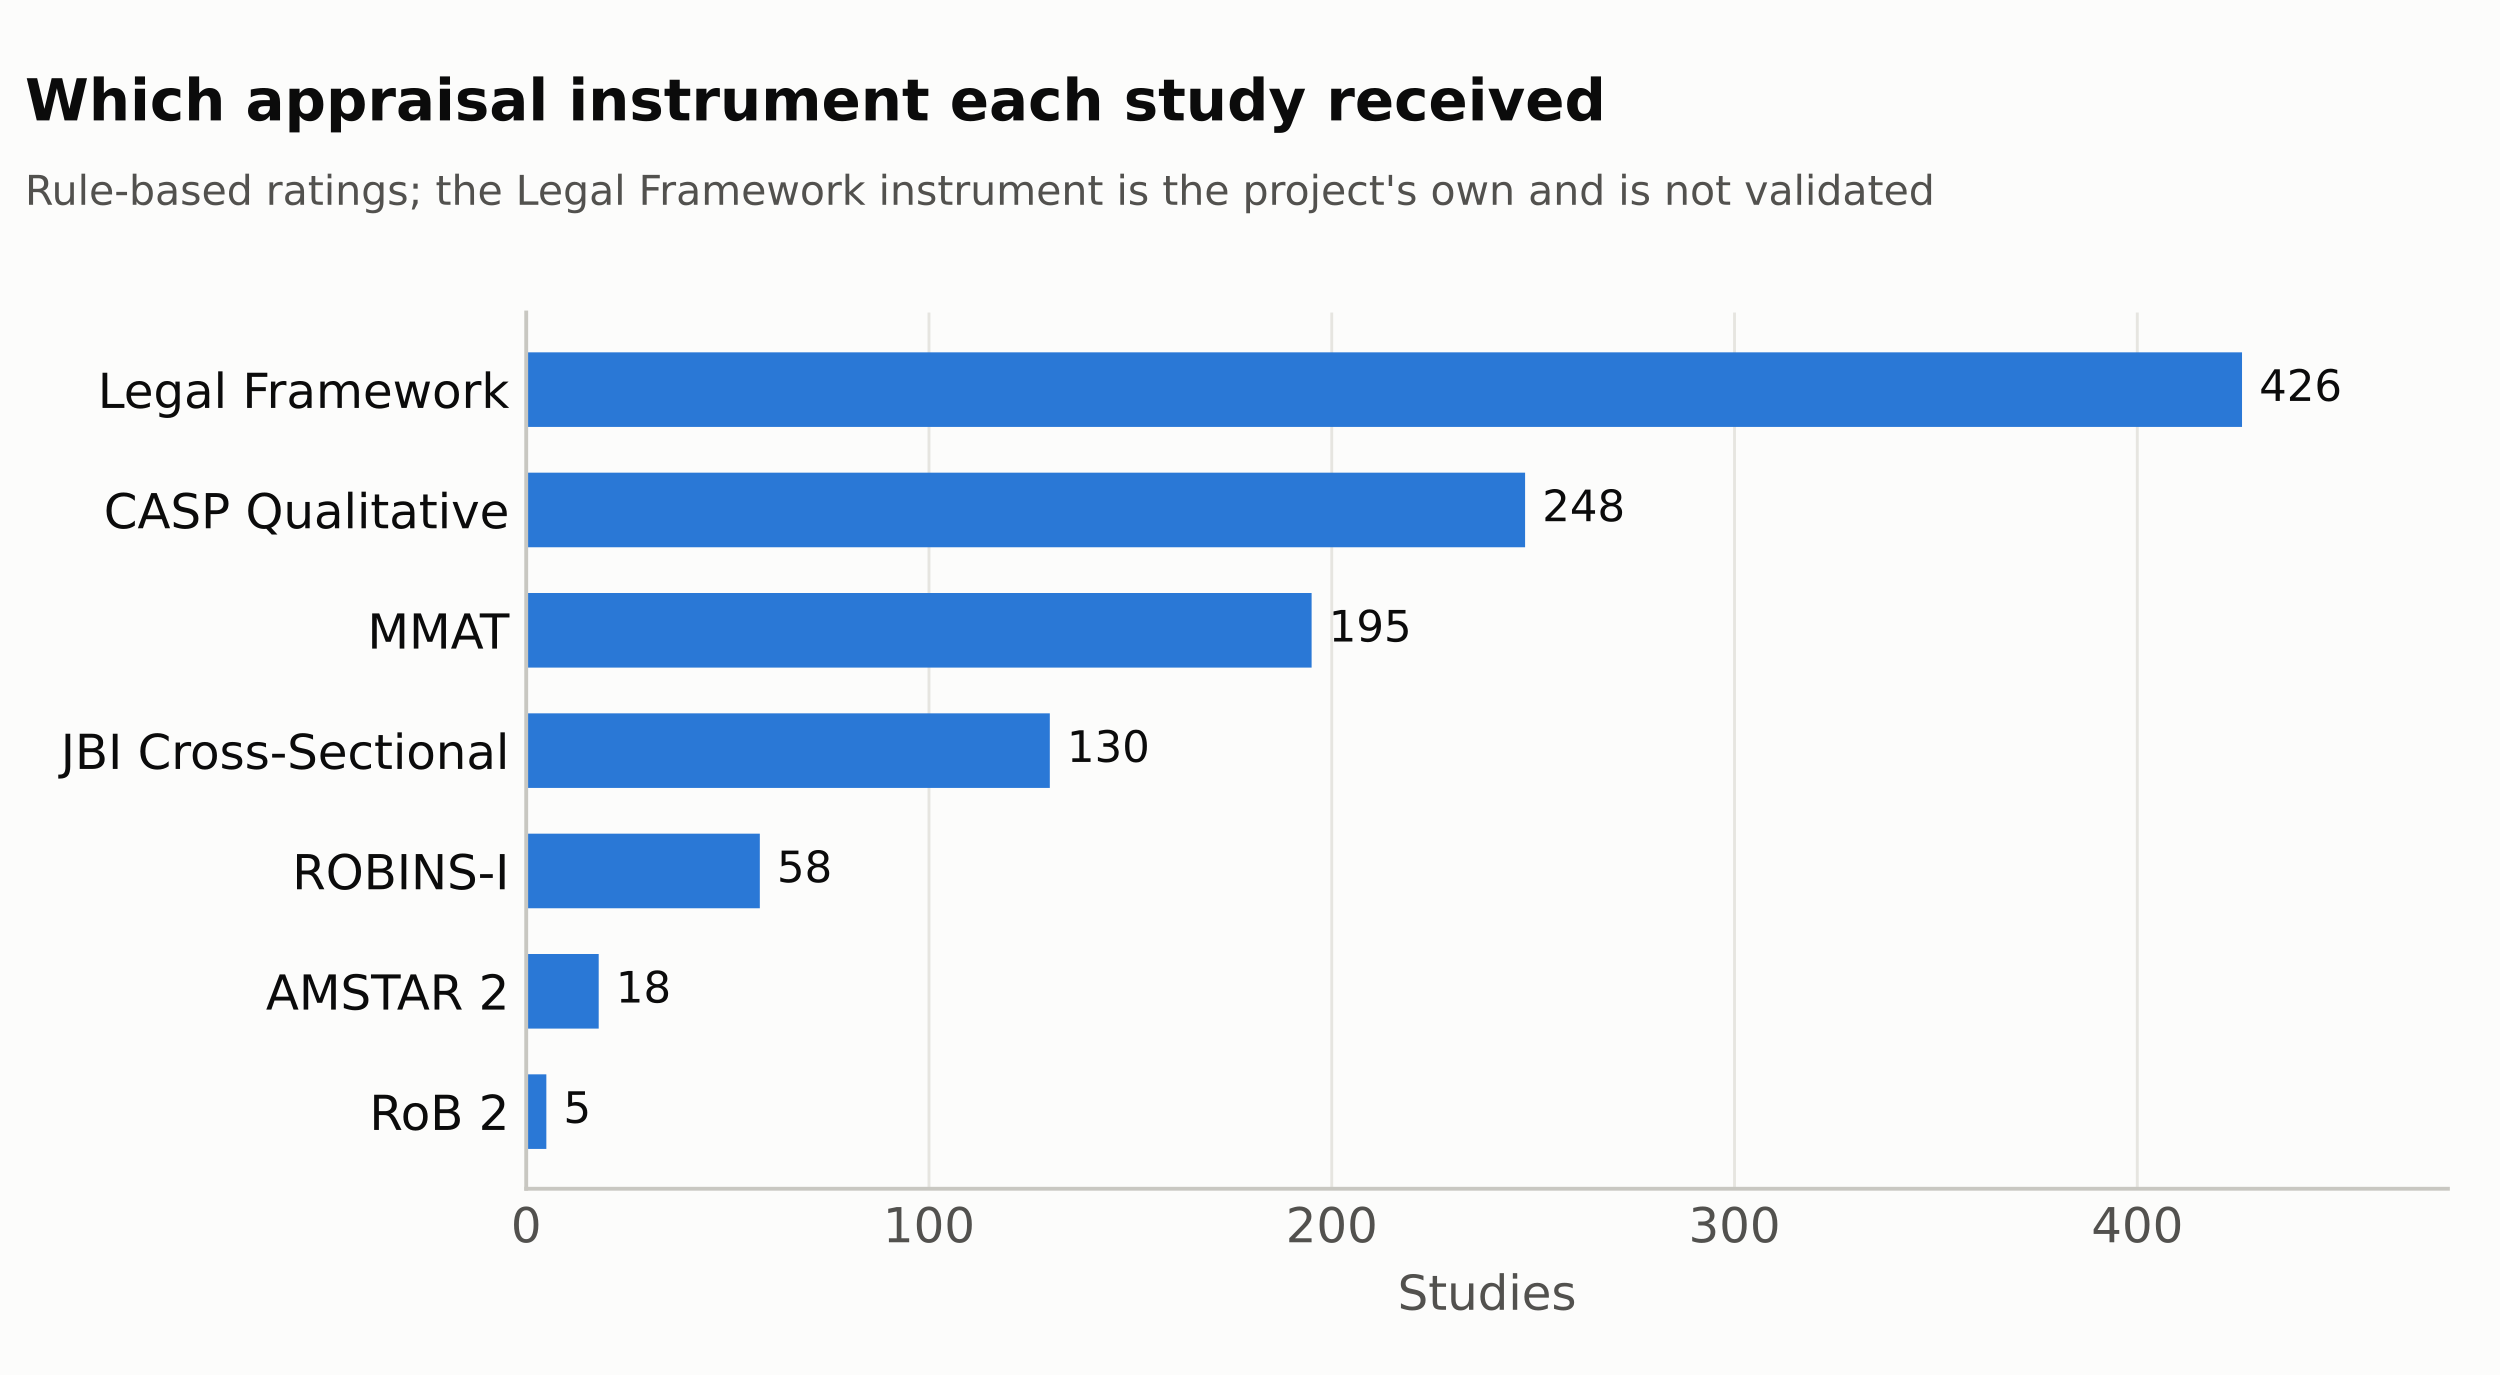
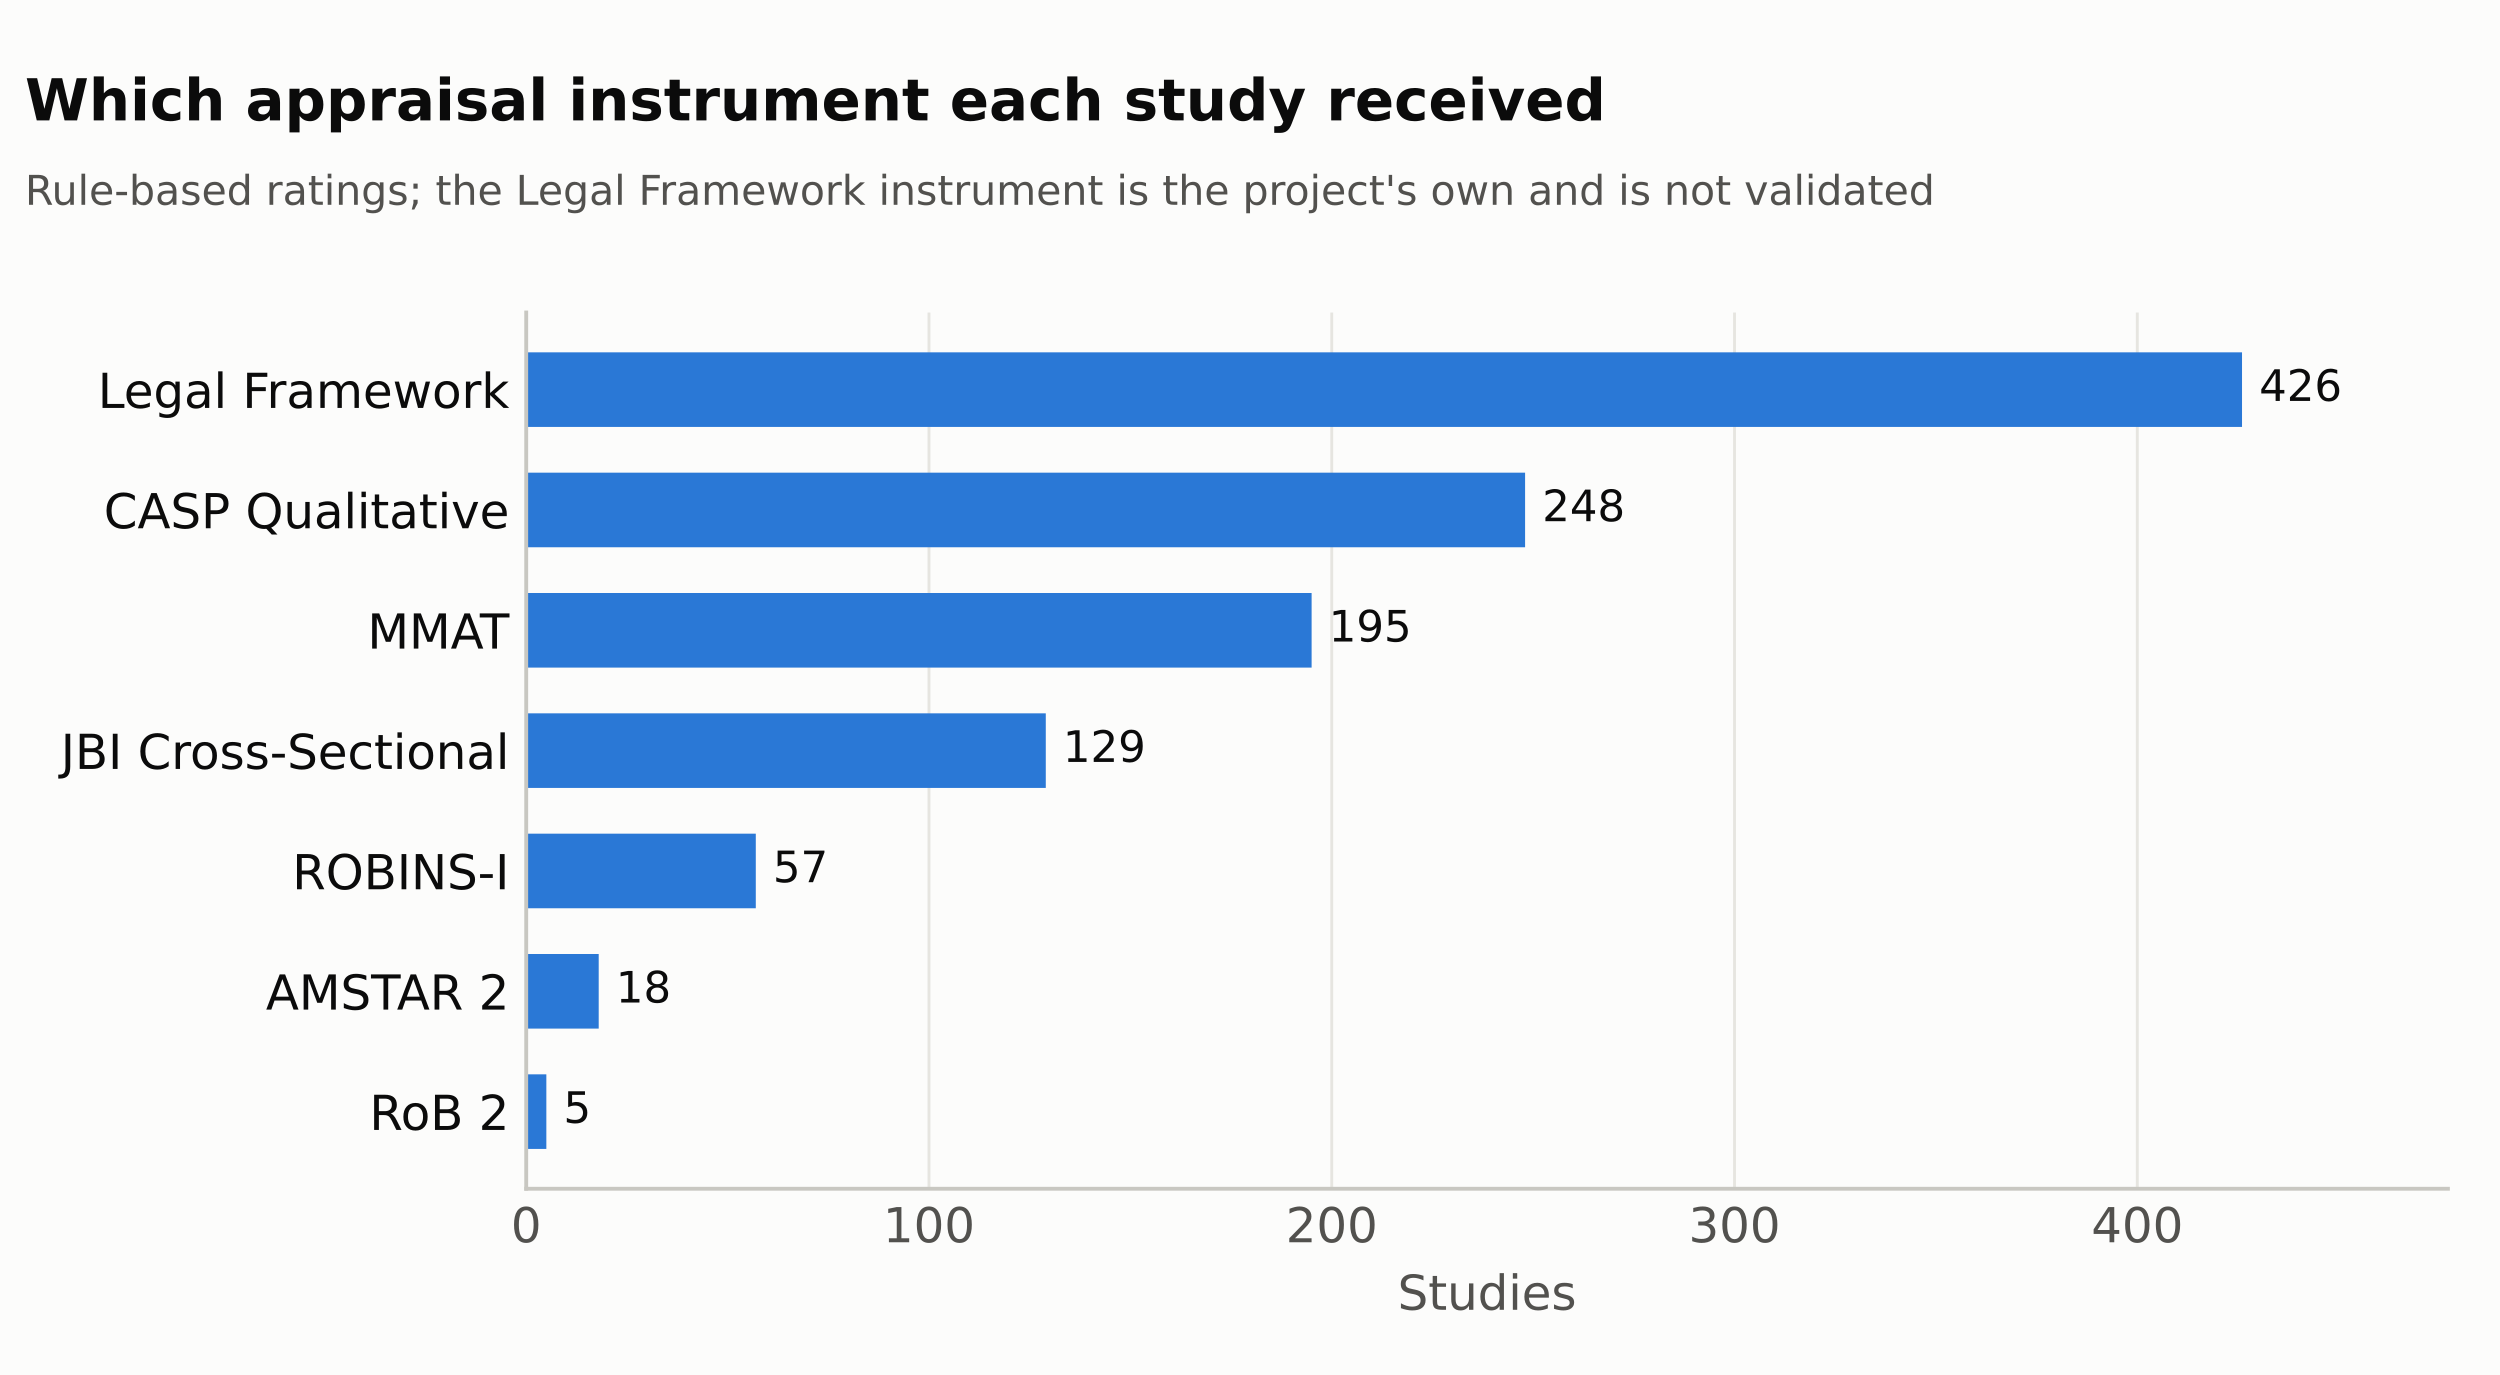
<svg xmlns="http://www.w3.org/2000/svg" width="518.4pt" height="285.12pt" viewBox="0 0 518.4 285.12" version="1.1">
  <defs>
    <style type="text/css">*{stroke-linejoin: round; stroke-linecap: butt}</style>
  </defs>
  <g id="figure_1">
    <g id="patch_1">
      <path d="M 0 285.12  L 518.4 285.12  L 518.4 0  L 0 0  z " style="fill: #fcfcfb" />
    </g>
    <g id="axes_1">
      <g id="patch_2">
        <path d="M 109.115 246.498  L 507.6 246.498  L 507.6 64.8  L 109.115 64.8  z " style="fill: #fcfcfb" />
      </g>
      <g id="matplotlib.axis_1">
        <g id="xtick_1">
          <g id="line2d_1">
            <path d="M 109.115 246.498  L 109.115 64.8  " clip-path="url(#p6c884c5d74)" style="fill: none; stroke: #e6e5e0; stroke-width: 0.6; stroke-linecap: square" />
          </g>
          <g id="line2d_2" />
          <g id="text_1">
            <text style="font-size: 10px; font-family: 'DejaVu Sans', 'Bitstream Vera Sans', 'Computer Modern Sans Serif', 'Lucida Grande', 'Verdana', 'Geneva', 'Lucid', 'Arial', 'Helvetica', 'Avant Garde', sans-serif; text-anchor: middle; fill: #52514e" x="109.115" y="257.595" transform="rotate(-0 109.115 257.5953)">0</text>
          </g>
        </g>
        <g id="xtick_2">
          <g id="line2d_3">
            <path d="M 192.634 246.498  L 192.634 64.8  " clip-path="url(#p6c884c5d74)" style="fill: none; stroke: #e6e5e0; stroke-width: 0.6; stroke-linecap: square" />
          </g>
          <g id="line2d_4" />
          <g id="text_2">
            <text style="font-size: 10px; font-family: 'DejaVu Sans', 'Bitstream Vera Sans', 'Computer Modern Sans Serif', 'Lucida Grande', 'Verdana', 'Geneva', 'Lucid', 'Arial', 'Helvetica', 'Avant Garde', sans-serif; text-anchor: middle; fill: #52514e" x="192.634" y="257.595" transform="rotate(-0 192.6338 257.5953)">100</text>
          </g>
        </g>
        <g id="xtick_3">
          <g id="line2d_5">
            <path d="M 276.153 246.498  L 276.153 64.8  " clip-path="url(#p6c884c5d74)" style="fill: none; stroke: #e6e5e0; stroke-width: 0.6; stroke-linecap: square" />
          </g>
          <g id="line2d_6" />
          <g id="text_3">
            <text style="font-size: 10px; font-family: 'DejaVu Sans', 'Bitstream Vera Sans', 'Computer Modern Sans Serif', 'Lucida Grande', 'Verdana', 'Geneva', 'Lucid', 'Arial', 'Helvetica', 'Avant Garde', sans-serif; text-anchor: middle; fill: #52514e" x="276.153" y="257.595" transform="rotate(-0 276.1526 257.5953)">200</text>
          </g>
        </g>
        <g id="xtick_4">
          <g id="line2d_7">
            <path d="M 359.671 246.498  L 359.671 64.8  " clip-path="url(#p6c884c5d74)" style="fill: none; stroke: #e6e5e0; stroke-width: 0.6; stroke-linecap: square" />
          </g>
          <g id="line2d_8" />
          <g id="text_4">
            <text style="font-size: 10px; font-family: 'DejaVu Sans', 'Bitstream Vera Sans', 'Computer Modern Sans Serif', 'Lucida Grande', 'Verdana', 'Geneva', 'Lucid', 'Arial', 'Helvetica', 'Avant Garde', sans-serif; text-anchor: middle; fill: #52514e" x="359.671" y="257.595" transform="rotate(-0 359.6715 257.5953)">300</text>
          </g>
        </g>
        <g id="xtick_5">
          <g id="line2d_9">
            <path d="M 443.19 246.498  L 443.19 64.8  " clip-path="url(#p6c884c5d74)" style="fill: none; stroke: #e6e5e0; stroke-width: 0.6; stroke-linecap: square" />
          </g>
          <g id="line2d_10" />
          <g id="text_5">
            <text style="font-size: 10px; font-family: 'DejaVu Sans', 'Bitstream Vera Sans', 'Computer Modern Sans Serif', 'Lucida Grande', 'Verdana', 'Geneva', 'Lucid', 'Arial', 'Helvetica', 'Avant Garde', sans-serif; text-anchor: middle; fill: #52514e" x="443.19" y="257.595" transform="rotate(-0 443.1903 257.5953)">400</text>
          </g>
        </g>
        <g id="text_6">
          <text style="font-size: 10px; font-family: 'DejaVu Sans', 'Bitstream Vera Sans', 'Computer Modern Sans Serif', 'Lucida Grande', 'Verdana', 'Geneva', 'Lucid', 'Arial', 'Helvetica', 'Avant Garde', sans-serif; text-anchor: middle; fill: #52514e" x="308.358" y="271.596" transform="rotate(-0 308.3575 271.5961)">Studies</text>
        </g>
      </g>
      <g id="matplotlib.axis_2">
        <g id="ytick_1">
          <g id="line2d_11" />
          <g id="text_7">
            <text style="font-size: 10px; font-family: 'DejaVu Sans', 'Bitstream Vera Sans', 'Computer Modern Sans Serif', 'Lucida Grande', 'Verdana', 'Geneva', 'Lucid', 'Arial', 'Helvetica', 'Avant Garde', sans-serif; text-anchor: end; fill: #0b0b0b" x="105.615" y="84.593" transform="rotate(-0 105.615 84.5932)">Legal Framework</text>
          </g>
        </g>
        <g id="ytick_2">
          <g id="line2d_12" />
          <g id="text_8">
            <text style="font-size: 10px; font-family: 'DejaVu Sans', 'Bitstream Vera Sans', 'Computer Modern Sans Serif', 'Lucida Grande', 'Verdana', 'Geneva', 'Lucid', 'Arial', 'Helvetica', 'Avant Garde', sans-serif; text-anchor: end; fill: #0b0b0b" x="105.615" y="109.545" transform="rotate(-0 105.615 109.5448)">CASP Qualitative</text>
          </g>
        </g>
        <g id="ytick_3">
          <g id="line2d_13" />
          <g id="text_9">
            <text style="font-size: 10px; font-family: 'DejaVu Sans', 'Bitstream Vera Sans', 'Computer Modern Sans Serif', 'Lucida Grande', 'Verdana', 'Geneva', 'Lucid', 'Arial', 'Helvetica', 'Avant Garde', sans-serif; text-anchor: end; fill: #0b0b0b" x="105.615" y="134.496" transform="rotate(-0 105.615 134.496)">MMAT</text>
          </g>
        </g>
        <g id="ytick_4">
          <g id="line2d_14" />
          <g id="text_10">
            <text style="font-size: 10px; font-family: 'DejaVu Sans', 'Bitstream Vera Sans', 'Computer Modern Sans Serif', 'Lucida Grande', 'Verdana', 'Geneva', 'Lucid', 'Arial', 'Helvetica', 'Avant Garde', sans-serif; text-anchor: end; fill: #0b0b0b" x="105.615" y="159.448" transform="rotate(-0 105.615 159.448)">JBI Cross-Sectional</text>
          </g>
        </g>
        <g id="ytick_5">
          <g id="line2d_15" />
          <g id="text_11">
            <text style="font-size: 10px; font-family: 'DejaVu Sans', 'Bitstream Vera Sans', 'Computer Modern Sans Serif', 'Lucida Grande', 'Verdana', 'Geneva', 'Lucid', 'Arial', 'Helvetica', 'Avant Garde', sans-serif; text-anchor: end; fill: #0b0b0b" x="105.615" y="184.399" transform="rotate(-0 105.615 184.3993)">ROBINS-I</text>
          </g>
        </g>
        <g id="ytick_6">
          <g id="line2d_16" />
          <g id="text_12">
            <text style="font-size: 10px; font-family: 'DejaVu Sans', 'Bitstream Vera Sans', 'Computer Modern Sans Serif', 'Lucida Grande', 'Verdana', 'Geneva', 'Lucid', 'Arial', 'Helvetica', 'Avant Garde', sans-serif; text-anchor: end; fill: #0b0b0b" x="105.615" y="209.351" transform="rotate(-0 105.615 209.3509)">AMSTAR 2</text>
          </g>
        </g>
        <g id="ytick_7">
          <g id="line2d_17" />
          <g id="text_13">
            <text style="font-size: 10px; font-family: 'DejaVu Sans', 'Bitstream Vera Sans', 'Computer Modern Sans Serif', 'Lucida Grande', 'Verdana', 'Geneva', 'Lucid', 'Arial', 'Helvetica', 'Avant Garde', sans-serif; text-anchor: end; fill: #0b0b0b" x="105.615" y="234.303" transform="rotate(-0 105.615 234.3025)">RoB 2</text>
          </g>
        </g>
      </g>
      <g id="patch_3">
        <path d="M 109.115 73.059  L 464.905 73.059  L 464.905 88.529  L 109.115 88.529  z " clip-path="url(#p6c884c5d74)" style="fill: #2a78d6" />
      </g>
      <g id="patch_4">
        <path d="M 109.115 98.011  L 316.242 98.011  L 316.242 113.481  L 109.115 113.481  z " clip-path="url(#p6c884c5d74)" style="fill: #2a78d6" />
      </g>
      <g id="patch_5">
        <path d="M 109.115 122.962  L 271.977 122.962  L 271.977 138.432  L 109.115 138.432  z " clip-path="url(#p6c884c5d74)" style="fill: #2a78d6" />
      </g>
      <g id="patch_6">
-         <path d="M 109.115 147.914  L 217.689 147.914  L 217.689 163.384  L 109.115 163.384  z " clip-path="url(#p6c884c5d74)" style="fill: #2a78d6" />
+         <path d="M 109.115 147.914  L 216.854 147.914  L 216.854 163.384  L 109.115 163.384  z " clip-path="url(#p6c884c5d74)" style="fill: #2a78d6" />
      </g>
      <g id="patch_7">
-         <path d="M 109.115 172.865  L 157.556 172.865  L 157.556 188.335  L 109.115 188.335  z " clip-path="url(#p6c884c5d74)" style="fill: #2a78d6" />
+         <path d="M 109.115 172.865  L 156.721 172.865  L 156.721 188.335  L 109.115 188.335  z " clip-path="url(#p6c884c5d74)" style="fill: #2a78d6" />
      </g>
      <g id="patch_8">
        <path d="M 109.115 197.817  L 124.148 197.817  L 124.148 213.287  L 109.115 213.287  z " clip-path="url(#p6c884c5d74)" style="fill: #2a78d6" />
      </g>
      <g id="patch_9">
        <path d="M 109.115 222.769  L 113.291 222.769  L 113.291 238.239  L 109.115 238.239  z " clip-path="url(#p6c884c5d74)" style="fill: #2a78d6" />
      </g>
      <g id="patch_10">
        <path d="M 109.115 246.498  L 109.115 64.8  " style="fill: none; stroke: #c8c7c1; stroke-width: 0.8; stroke-linejoin: miter; stroke-linecap: square" />
      </g>
      <g id="patch_11">
        <path d="M 109.115 246.498  L 507.6 246.498  " style="fill: none; stroke: #c8c7c1; stroke-width: 0.8; stroke-linejoin: miter; stroke-linecap: square" />
      </g>
      <g id="text_14">
        <text style="font-size: 9px; font-family: 'DejaVu Sans', 'Bitstream Vera Sans', 'Computer Modern Sans Serif', 'Lucida Grande', 'Verdana', 'Geneva', 'Lucid', 'Arial', 'Helvetica', 'Avant Garde', sans-serif; text-anchor: start; fill: #0b0b0b" x="468.463" y="83.132" transform="rotate(-0 468.4631 83.13187)">426</text>
      </g>
      <g id="text_15">
        <text style="font-size: 9px; font-family: 'DejaVu Sans', 'Bitstream Vera Sans', 'Computer Modern Sans Serif', 'Lucida Grande', 'Verdana', 'Geneva', 'Lucid', 'Arial', 'Helvetica', 'Avant Garde', sans-serif; text-anchor: start; fill: #0b0b0b" x="319.8" y="108.083" transform="rotate(-0 319.7996 108.0835)">248</text>
      </g>
      <g id="text_16">
        <text style="font-size: 9px; font-family: 'DejaVu Sans', 'Bitstream Vera Sans', 'Computer Modern Sans Serif', 'Lucida Grande', 'Verdana', 'Geneva', 'Lucid', 'Arial', 'Helvetica', 'Avant Garde', sans-serif; text-anchor: start; fill: #0b0b0b" x="275.535" y="133.035" transform="rotate(-0 275.5346 133.0351)">195</text>
      </g>
      <g id="text_17">
-         <text style="font-size: 9px; font-family: 'DejaVu Sans', 'Bitstream Vera Sans', 'Computer Modern Sans Serif', 'Lucida Grande', 'Verdana', 'Geneva', 'Lucid', 'Arial', 'Helvetica', 'Avant Garde', sans-serif; text-anchor: start; fill: #0b0b0b" x="221.247" y="157.987" transform="rotate(-0 221.2474 157.9867)">130</text>
+         <text style="font-size: 9px; font-family: 'DejaVu Sans', 'Bitstream Vera Sans', 'Computer Modern Sans Serif', 'Lucida Grande', 'Verdana', 'Geneva', 'Lucid', 'Arial', 'Helvetica', 'Avant Garde', sans-serif; text-anchor: start; fill: #0b0b0b" x="220.412" y="157.987" transform="rotate(-0 220.4122 157.9867)">129</text>
      </g>
      <g id="text_18">
-         <text style="font-size: 9px; font-family: 'DejaVu Sans', 'Bitstream Vera Sans', 'Computer Modern Sans Serif', 'Lucida Grande', 'Verdana', 'Geneva', 'Lucid', 'Arial', 'Helvetica', 'Avant Garde', sans-serif; text-anchor: start; fill: #0b0b0b" x="161.114" y="182.938" transform="rotate(-0 161.1138 182.9383)">58</text>
+         <text style="font-size: 9px; font-family: 'DejaVu Sans', 'Bitstream Vera Sans', 'Computer Modern Sans Serif', 'Lucida Grande', 'Verdana', 'Geneva', 'Lucid', 'Arial', 'Helvetica', 'Avant Garde', sans-serif; text-anchor: start; fill: #0b0b0b" x="160.279" y="182.938" transform="rotate(-0 160.2786 182.9383)">57</text>
      </g>
      <g id="text_19">
        <text style="font-size: 9px; font-family: 'DejaVu Sans', 'Bitstream Vera Sans', 'Computer Modern Sans Serif', 'Lucida Grande', 'Verdana', 'Geneva', 'Lucid', 'Arial', 'Helvetica', 'Avant Garde', sans-serif; text-anchor: start; fill: #0b0b0b" x="127.706" y="207.89" transform="rotate(-0 127.7063 207.8899)">18</text>
      </g>
      <g id="text_20">
        <text style="font-size: 9px; font-family: 'DejaVu Sans', 'Bitstream Vera Sans', 'Computer Modern Sans Serif', 'Lucida Grande', 'Verdana', 'Geneva', 'Lucid', 'Arial', 'Helvetica', 'Avant Garde', sans-serif; text-anchor: start; fill: #0b0b0b" x="116.849" y="232.842" transform="rotate(-0 116.8488 232.8416)">5</text>
      </g>
    </g>
    <g id="text_21">
      <text style="font-weight: 700; font-size: 12px; font-family: 'DejaVu Sans', 'Bitstream Vera Sans', 'Computer Modern Sans Serif', 'Lucida Grande', 'Verdana', 'Geneva', 'Lucid', 'Arial', 'Helvetica', 'Avant Garde', sans-serif; text-anchor: start; fill: #0b0b0b" x="5.184" y="24.958" transform="rotate(-0 5.184 24.95812)">Which appraisal instrument each study received</text>
    </g>
    <g id="text_22">
      <text style="font-size: 8.5px; font-family: 'DejaVu Sans', 'Bitstream Vera Sans', 'Computer Modern Sans Serif', 'Lucida Grande', 'Verdana', 'Geneva', 'Lucid', 'Arial', 'Helvetica', 'Avant Garde', sans-serif; text-anchor: start; fill: #52514e" x="5.184" y="42.459" transform="rotate(-0 5.184 42.45867)">Rule-based ratings; the Legal Framework instrument is the project's own and is not validated</text>
    </g>
  </g>
  <defs>
    <clipPath id="p6c884c5d74">
      <rect x="109.115" y="64.8" width="398.485" height="181.698" />
    </clipPath>
  </defs>
</svg>
